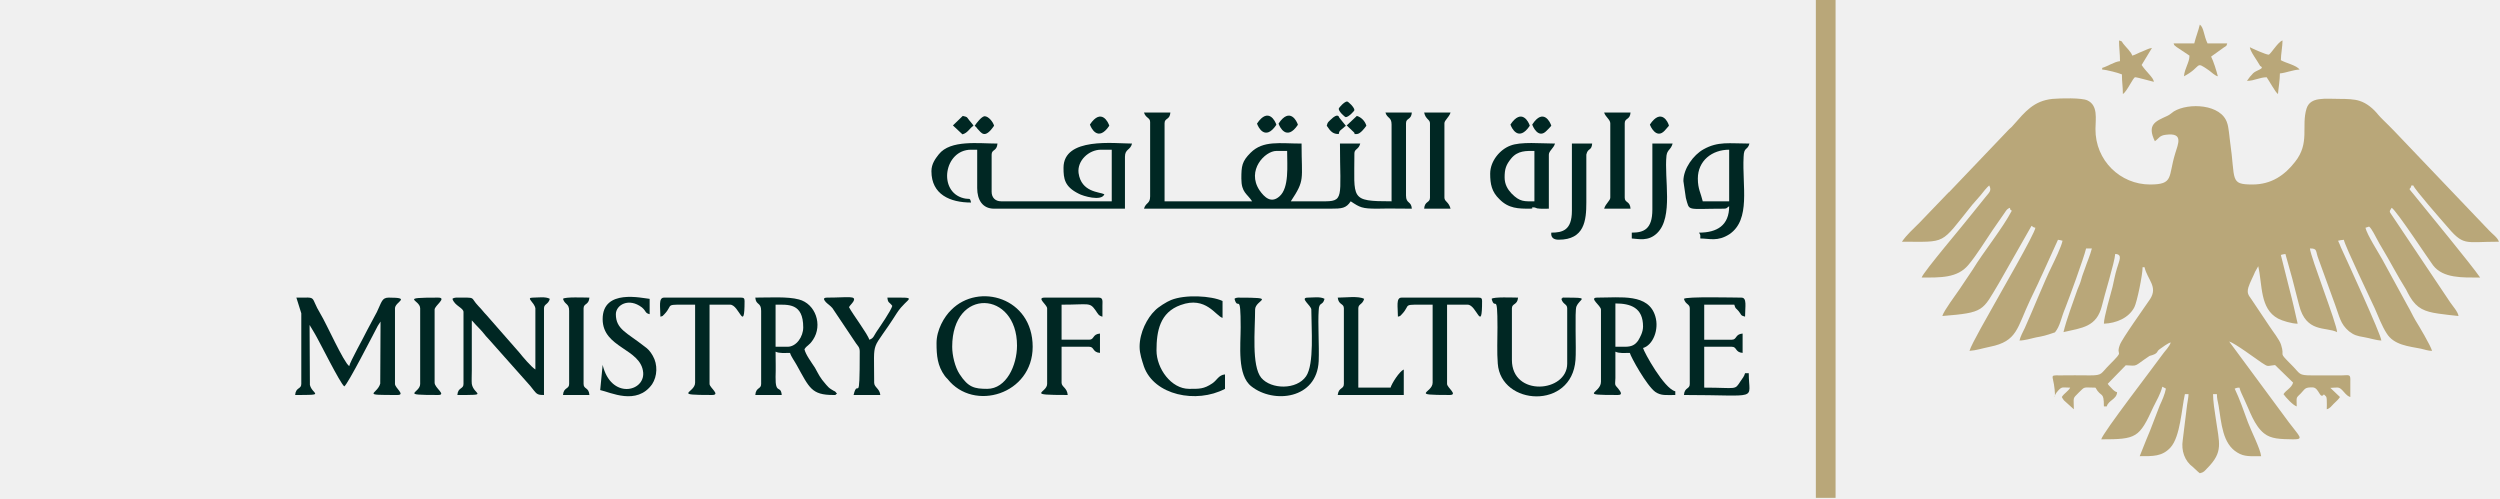
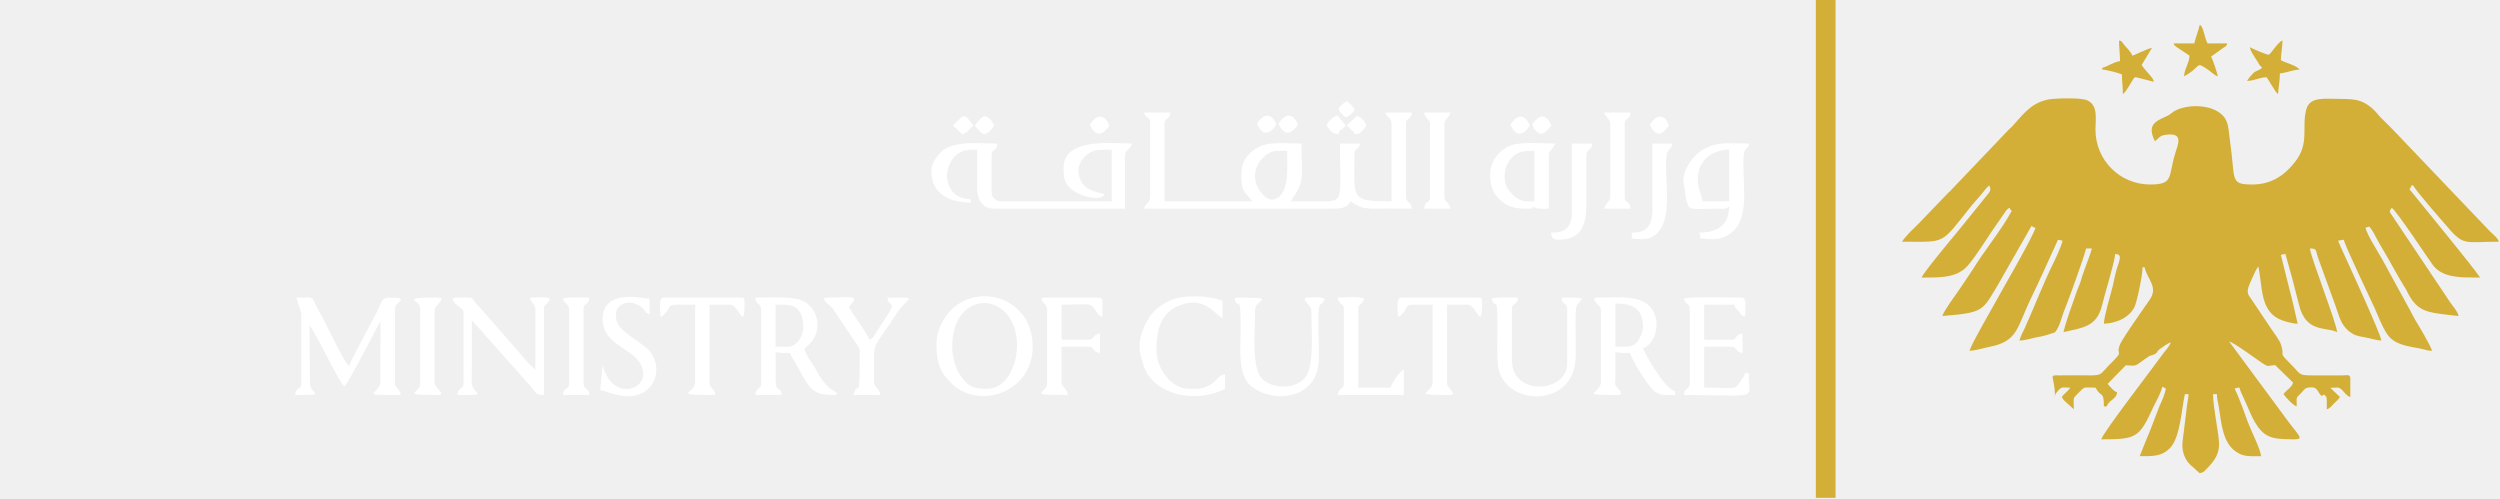
<svg xmlns="http://www.w3.org/2000/svg" width="271" height="54" viewBox="0 0 271 54" fill="none">
-   <path fill-rule="evenodd" clip-rule="evenodd" d="M136.26 13.394C136.36 13.727 137.126 15.359 138.358 13.527C138.258 13.161 137.492 11.563 136.26 13.394Z" fill="#002723" />
-   <path fill-rule="evenodd" clip-rule="evenodd" d="M138.594 13.394C138.694 13.727 139.46 15.359 140.692 13.527C140.592 13.161 139.826 11.563 138.594 13.394Z" fill="#002723" />
-   <path fill-rule="evenodd" clip-rule="evenodd" d="M138.359 16.361H139.525C139.525 17.993 139.758 20.357 138.692 21.289C137.793 22.088 137.061 21.389 136.528 20.623C135.096 18.459 137.127 16.361 138.359 16.361ZM124.674 13.231V21.289C124.674 22.122 124.208 21.922 124.008 22.621H144.22C145.452 22.621 145.918 22.588 146.418 21.822C147.417 22.488 147.65 22.621 149.281 22.621C150.547 22.588 151.812 22.621 153.044 22.621C152.978 21.755 152.411 22.122 152.411 21.189V13.364C152.411 12.765 152.978 13.031 153.044 12.199H150.18C150.38 12.865 150.846 12.665 150.846 13.497V21.822C146.285 21.822 146.817 21.589 146.817 16.627C146.817 16.128 147.283 16.228 147.45 15.562H145.252C145.252 21.556 145.785 21.855 143.288 21.822C142.156 21.822 141.023 21.822 139.925 21.822C141.49 19.458 141.09 19.558 141.09 15.562C138.726 15.562 136.928 15.196 135.562 16.561C134.63 17.493 134.563 17.993 134.563 19.358C134.563 20.89 135.196 20.989 135.729 21.822H126.239V13.364C126.239 12.765 126.805 13.031 126.871 12.199H124.008C124.208 12.831 124.674 12.732 124.674 13.231Z" fill="#002723" />
-   <path fill-rule="evenodd" clip-rule="evenodd" d="M100.967 18.559C100.967 21.089 102.998 21.955 105.262 21.955C105.129 21.356 105.129 21.655 104.463 21.489C101.633 20.79 102.332 16.228 105.262 16.228H105.928V20.39C105.928 21.655 106.494 22.621 107.76 22.621H121.945V16.994C121.945 16.128 122.544 16.294 122.711 15.562C120.813 15.562 115.285 14.829 115.285 18.192C115.285 19.358 115.385 20.224 116.917 20.989C117.383 21.256 119.414 21.855 119.714 21.056C119.181 20.79 117.216 20.856 116.917 18.759C116.75 17.427 118.016 16.228 119.348 16.228H120.513V21.822H108.526C107.893 21.822 107.493 21.422 107.493 20.79V16.761C107.493 16.161 108.059 16.428 108.126 15.562C106.095 15.562 103.031 15.129 101.766 16.727C101.4 17.194 100.967 17.759 100.967 18.559Z" fill="#002723" />
-   <path fill-rule="evenodd" clip-rule="evenodd" d="M184.046 19.358C184.046 17.427 185.577 16.228 187.442 16.228V21.822H184.578C184.378 20.956 184.046 20.49 184.046 19.358ZM182.48 19.624L182.747 21.456C183.18 22.954 182.714 22.621 186.909 22.621C187.209 22.621 187.209 22.488 187.442 22.355C187.442 24.419 186.143 25.218 184.179 25.218C184.345 25.551 184.312 25.352 184.312 25.851C185.311 25.851 186.177 26.217 187.475 25.385C189.806 23.787 188.84 20.19 189.007 16.994C189.04 15.895 189.44 16.328 189.64 15.562C187.442 15.562 186.243 15.295 184.645 16.195C183.579 16.794 182.48 18.259 182.48 19.624Z" fill="#002723" />
-   <path fill-rule="evenodd" clip-rule="evenodd" d="M163.1 19.225C163.1 18.292 163.267 17.86 163.799 17.194C164.532 16.294 165.464 16.361 166.33 16.361V21.822C165.265 21.822 164.765 21.922 163.833 20.956C163.433 20.523 163.1 19.991 163.1 19.225ZM161.535 18.825C161.535 19.957 161.702 20.79 162.534 21.589C163.533 22.621 164.632 22.621 165.831 22.621C166.463 22.621 165.764 22.421 166.297 22.488C166.297 22.488 166.33 22.488 166.363 22.488L166.63 22.588C167.029 22.654 167.496 22.621 167.895 22.621V16.761C167.895 16.361 168.428 16.061 168.561 15.562C167.096 15.562 164.832 15.329 163.7 15.795C162.634 16.195 161.535 17.427 161.535 18.825Z" fill="#002723" />
-   <path fill-rule="evenodd" clip-rule="evenodd" d="M155.01 13.364V21.422C155.01 22.022 154.444 21.755 154.377 22.621H157.241C157.041 21.855 156.575 21.855 156.575 21.422V13.364C156.575 13.031 157.074 12.732 157.241 12.199H154.377C154.543 12.965 155.01 12.931 155.01 13.364Z" fill="#002723" />
-   <path fill-rule="evenodd" clip-rule="evenodd" d="M174.555 13.364V21.422C174.555 21.755 174.055 22.055 173.889 22.621H176.752C176.686 21.755 176.12 22.022 176.12 21.422V13.364C176.12 12.765 176.686 13.031 176.752 12.199H173.889C174.022 12.665 174.555 12.965 174.555 13.364Z" fill="#002723" />
-   <path fill-rule="evenodd" clip-rule="evenodd" d="M170.394 22.854C170.394 24.952 169.395 25.218 168.163 25.218C168.163 25.252 167.997 25.984 168.962 25.984C171.76 25.984 171.959 23.886 171.959 21.955V16.761C172.126 15.995 172.525 16.394 172.592 15.562H170.394V22.854Z" fill="#002723" />
-   <path fill-rule="evenodd" clip-rule="evenodd" d="M179.116 22.721C179.116 24.852 178.183 25.218 176.885 25.218V25.851C177.584 25.884 178.683 26.217 179.649 25.252C181.413 23.52 180.381 19.358 180.648 16.86C180.747 16.194 181.114 16.261 181.313 15.562H179.116V22.721Z" fill="#002723" />
-   <path fill-rule="evenodd" clip-rule="evenodd" d="M118.148 13.497C118.248 13.83 119.014 15.462 120.246 13.631C120.146 13.264 119.38 11.666 118.148 13.497Z" fill="#002723" />
-   <path fill-rule="evenodd" clip-rule="evenodd" d="M163.732 13.497C163.832 13.83 164.598 15.462 165.83 13.631C165.73 13.264 164.964 11.666 163.732 13.497Z" fill="#002723" />
-   <path fill-rule="evenodd" clip-rule="evenodd" d="M178.85 13.497C178.883 13.664 179.549 15.129 180.448 14.163L180.681 13.897C180.781 13.764 180.781 13.797 180.914 13.631C180.848 13.264 180.082 11.666 178.85 13.497Z" fill="#002723" />
-   <path fill-rule="evenodd" clip-rule="evenodd" d="M166.096 13.497C166.129 13.664 166.762 15.129 167.661 14.163L167.927 13.897C168.027 13.764 168.027 13.797 168.16 13.631C168.06 13.264 167.294 11.666 166.096 13.497Z" fill="#002723" />
-   <path fill-rule="evenodd" clip-rule="evenodd" d="M105.66 13.631C105.827 13.83 105.66 13.597 105.86 13.83L105.96 13.964C106.393 14.396 106.726 15.129 107.758 13.631C107.658 13.231 107.159 12.598 106.726 12.598C106.393 12.632 105.86 13.331 105.66 13.631Z" fill="#002723" />
-   <path fill-rule="evenodd" clip-rule="evenodd" d="M143.82 13.63C144.253 14.296 144.52 14.53 145.119 14.53C145.219 14.13 145.152 14.263 145.618 13.864C145.652 13.83 145.685 13.83 145.685 13.797C145.718 13.797 145.752 13.764 145.752 13.73C145.785 13.73 145.885 13.664 145.885 13.63L145.186 12.765C145.152 12.731 145.086 12.132 144.22 12.998C143.954 13.264 143.92 13.231 143.82 13.63Z" fill="#002723" />
-   <path fill-rule="evenodd" clip-rule="evenodd" d="M103.297 13.597L104.329 14.563C104.929 14.396 105.095 13.897 105.528 13.63C105.395 13.397 105.261 13.297 105.062 13.031C104.762 12.665 104.929 12.698 104.362 12.565L103.297 13.597Z" fill="#002723" />
-   <path fill-rule="evenodd" clip-rule="evenodd" d="M145.984 13.597L146.75 14.33C147.017 14.563 146.55 14.53 147.083 14.53C147.45 14.53 147.949 13.864 148.115 13.63C147.982 13.131 147.549 12.698 147.083 12.565L145.984 13.597Z" fill="#002723" />
-   <path fill-rule="evenodd" clip-rule="evenodd" d="M145.119 11.799C145.119 12.099 145.785 12.698 145.885 12.698C146.185 12.698 146.817 12.032 146.817 11.932C146.817 11.633 146.151 11 146.018 11C145.752 11 145.119 11.666 145.119 11.799Z" fill="#002723" />
-   <path fill-rule="evenodd" clip-rule="evenodd" d="M32.66 33.96V41.618C32.66 42.218 32.061 41.951 31.994 42.817C35.424 42.817 33.826 42.784 33.593 41.718L33.559 35.258C33.593 35.258 33.626 35.292 33.626 35.325C33.626 35.358 33.659 35.392 33.659 35.392L34.059 36.058C34.591 36.923 36.856 41.552 37.322 41.885C37.721 41.618 40.352 36.457 40.951 35.325L41.251 34.859L41.218 41.585C40.885 42.784 38.987 42.817 43.083 42.817C43.982 42.817 42.816 42.051 42.816 41.618V33.427C42.816 32.694 44.648 32.261 42.15 32.261C41.384 32.261 41.384 32.728 40.852 33.827C40.519 34.492 40.152 35.092 39.819 35.758C39.42 36.59 37.955 39.188 37.855 39.687C37.255 39.288 35.357 35.025 34.758 34.06C33.526 32.029 34.525 32.261 32.127 32.261C32.161 33.194 32.66 33.96Z" fill="#002723" />
-   <path fill-rule="evenodd" clip-rule="evenodd" d="M49.045 32.395C49.278 33.161 50.244 33.36 50.244 33.827V41.618C50.244 42.218 49.644 41.951 49.578 42.817C53.107 42.817 51.343 42.817 51.143 41.618C51.109 41.319 51.143 40.553 51.143 40.187C51.143 38.389 51.143 36.557 51.143 34.726C51.442 35.059 51.675 35.325 52.008 35.658C52.408 36.058 52.541 36.324 52.941 36.724L57.469 41.818C58.202 42.717 58.135 42.817 58.968 42.817V33.427C58.968 32.928 59.434 33.027 59.601 32.395C59.168 32.128 58.302 32.262 57.769 32.262C56.937 32.262 57.936 32.761 58.035 33.427V40.053C57.569 39.754 56.67 38.688 56.271 38.189L52.741 34.16C52.408 33.827 52.275 33.593 51.875 33.194C50.876 32.162 51.775 32.262 49.444 32.262C49.311 32.262 49.078 32.328 49.045 32.395Z" fill="#002723" />
-   <path fill-rule="evenodd" clip-rule="evenodd" d="M85.371 37.589H84.073V33.027C85.438 33.027 87.07 32.828 87.07 35.491C87.07 36.49 86.337 37.589 85.371 37.589ZM82.508 33.693V41.618C82.508 42.218 81.942 41.951 81.875 42.817H84.739C84.639 41.685 84.039 42.817 84.073 40.852C84.106 39.953 84.073 39.021 84.073 38.122C84.506 38.322 85.038 38.255 85.638 38.255C85.771 38.688 86.137 39.154 86.37 39.587C87.736 42.051 87.969 42.817 90.333 42.817C90.832 42.817 90.366 42.85 90.732 42.684C90.433 42.284 90.566 42.517 90.133 42.218C89.9 42.084 89.734 41.918 89.567 41.718C88.834 40.886 88.768 40.619 88.335 39.853C87.969 39.287 87.336 38.455 87.203 37.856C87.502 37.389 87.669 37.523 88.135 36.823C89.201 35.225 88.401 32.927 86.603 32.461C85.405 32.128 83.373 32.261 81.875 32.261C81.942 33.127 82.508 32.728 82.508 33.693Z" fill="#002723" />
-   <path fill-rule="evenodd" clip-rule="evenodd" d="M176.141 37.589H175.109V32.894C176.774 32.894 178.106 33.36 178.106 35.392C178.106 35.991 177.806 36.524 177.573 36.923C177.24 37.389 176.873 37.589 176.141 37.589ZM173.544 33.56V41.385C173.544 42.684 170.913 42.817 175.375 42.817C176.008 42.817 175.575 42.351 175.408 42.118C175.009 41.652 175.075 41.818 175.109 40.986C175.109 40.02 175.109 39.054 175.109 38.122C175.542 38.322 176.041 38.255 176.674 38.255C176.774 38.688 178.505 41.818 179.437 42.484C180.07 42.917 180.636 42.817 181.602 42.817V42.418C180.37 42.118 178.205 38.155 178.106 37.722C179.171 37.423 179.87 35.724 179.437 34.293C178.705 31.795 175.708 32.261 173.144 32.261C172.178 32.261 173.544 33.127 173.544 33.56Z" fill="#002723" />
-   <path fill-rule="evenodd" clip-rule="evenodd" d="M103.218 37.589C103.218 31.096 110.244 31.496 110.244 37.456C110.244 39.62 109.078 42.151 107.014 42.151C105.615 42.151 104.949 41.985 104.017 40.553C103.517 39.787 103.218 38.522 103.218 37.589ZM101.52 37.19C101.52 38.555 101.619 39.654 102.419 40.753C102.518 40.886 102.585 40.952 102.718 41.086C105.549 44.682 111.942 42.751 111.942 37.589C111.942 32.261 106.081 30.597 103.118 33.593C102.352 34.326 101.52 35.758 101.52 37.19Z" fill="#002723" />
-   <path fill-rule="evenodd" clip-rule="evenodd" d="M182.539 32.395C182.706 33.027 183.172 32.928 183.172 33.427V41.618C183.172 42.218 182.606 41.951 182.539 42.817C190.897 42.817 189.565 43.483 189.565 40.453H189.165C189.066 40.819 188.899 40.986 188.699 41.285C188 42.351 188.366 42.018 184.737 42.018V37.589H187.734C188.3 37.589 188.067 38.189 188.899 38.255V36.157C188.067 36.224 188.3 36.824 187.734 36.824H184.737V33.027H188C188.133 33.527 188.167 33.36 188.466 33.727C188.799 34.126 188.633 34.193 189.165 34.326C189.165 33.227 189.399 32.262 188.766 32.262C188.067 32.262 182.739 32.128 182.539 32.395Z" fill="#002723" />
-   <path fill-rule="evenodd" clip-rule="evenodd" d="M161.693 32.395C162.06 33.793 162.326 31.462 162.326 35.492C162.326 36.724 162.259 38.222 162.359 39.421C162.692 43.983 170.384 44.449 170.784 39.021C170.884 37.856 170.684 33.693 170.884 33.227C171.25 32.328 172.482 32.261 169.618 32.261C169.152 32.261 169.585 32.195 169.252 32.395C169.419 33.027 169.885 32.928 169.885 33.427V39.421C169.885 42.551 163.891 43.05 163.891 39.021V33.427C163.891 32.861 164.49 33.094 164.557 32.261C164.024 32.261 161.893 32.162 161.693 32.395Z" fill="#002723" />
-   <path fill-rule="evenodd" clip-rule="evenodd" d="M133.822 32.395C134.189 33.793 134.488 31.462 134.488 35.492C134.488 37.423 134.089 40.686 135.654 41.885C138.051 43.783 142.746 43.283 142.946 39.154C143.013 37.456 142.846 35.092 142.946 33.66C142.979 32.661 143.379 33.194 143.579 32.395C143.146 32.128 142.28 32.262 141.781 32.262C140.815 32.262 142.147 33.127 142.147 33.56C142.147 35.625 142.48 39.454 141.581 40.786C140.549 42.284 137.785 42.218 136.719 40.953C135.654 39.654 136.053 35.758 136.053 33.56C136.053 32.461 138.617 32.262 134.222 32.262C134.055 32.262 133.856 32.328 133.822 32.395Z" fill="#002723" />
-   <path fill-rule="evenodd" clip-rule="evenodd" d="M123.533 37.589C123.533 38.355 123.8 39.088 123.999 39.72C125.098 42.85 129.693 43.783 132.79 42.151V40.586C132.091 40.653 131.924 41.219 131.425 41.552C130.493 42.184 129.993 42.151 128.894 42.151C126.963 42.151 125.365 39.953 125.365 37.989C125.365 35.891 125.731 33.86 127.995 33.061C130.726 32.062 131.791 34.259 132.524 34.459V32.628C131.325 32.062 128.461 31.895 126.93 32.528C126.497 32.694 125.531 33.294 125.198 33.66C124.366 34.459 123.533 36.024 123.533 37.589Z" fill="#002723" />
-   <path fill-rule="evenodd" clip-rule="evenodd" d="M71.587 34.326C71.953 34.226 71.754 34.293 71.987 34.093C73.152 32.894 71.687 33.027 75.35 33.027V41.485C75.35 42.617 72.786 42.817 77.181 42.817C78.147 42.817 76.915 42.018 76.915 41.618V33.027H79.146C80.145 33.027 80.711 36.191 80.711 32.628C80.711 32.328 80.611 32.261 80.311 32.261H71.987C71.354 32.261 71.587 33.26 71.587 34.326Z" fill="#002723" />
-   <path fill-rule="evenodd" clip-rule="evenodd" d="M113.51 33.427V41.618C113.51 42.617 111.045 42.817 115.741 42.817C115.674 42.018 115.075 41.951 115.075 41.485V37.589H118.071C118.637 37.589 118.404 38.189 119.237 38.255V36.157C118.404 36.224 118.637 36.823 118.071 36.823H115.075V33.027C118.105 33.027 118.105 32.728 118.771 33.66C119.004 33.993 119.07 34.226 119.503 34.326C119.503 33.926 119.503 33.56 119.503 33.16C119.503 32.661 119.603 32.261 119.104 32.261H113.243C112.311 32.261 113.51 33.027 113.51 33.427Z" fill="#002723" />
-   <path fill-rule="evenodd" clip-rule="evenodd" d="M93.195 38.122C93.195 44.349 92.996 40.819 92.529 42.817H95.426C95.36 42.118 94.76 41.985 94.76 41.485C94.76 36.357 94.361 38.455 97.225 33.926C98.39 32.128 99.855 32.261 96.192 32.261C96.259 32.894 96.392 32.694 96.725 33.16C96.592 33.66 95.426 35.358 94.993 35.991C94.727 36.391 94.694 36.69 94.228 36.823C94.094 36.257 92.43 34.06 92.03 33.294C92.197 33.027 92.296 32.994 92.496 32.694C92.896 31.995 91.93 32.261 89.666 32.261C89.1 32.261 89.366 32.561 89.533 32.761C89.766 32.994 89.966 33.094 90.232 33.394L92.796 37.223C92.996 37.523 93.195 37.623 93.195 38.122Z" fill="#002723" />
-   <path fill-rule="evenodd" clip-rule="evenodd" d="M65.327 34.592C65.327 37.756 69.489 37.756 69.722 40.386C69.889 42.484 66.226 43.316 65.327 39.554L65.061 42.284C66.159 42.517 69.023 43.983 70.688 41.652C71.254 40.786 71.321 39.52 70.755 38.555C70.488 38.089 70.255 37.822 69.822 37.523C67.957 36.057 66.759 35.691 66.759 34.059C66.759 33.061 68.157 32.228 69.589 33.327C70.089 33.76 69.889 33.926 70.422 34.059V32.395C69.622 32.328 65.327 31.262 65.327 34.592Z" fill="#002723" />
-   <path fill-rule="evenodd" clip-rule="evenodd" d="M151.534 34.326C151.9 34.226 151.701 34.293 151.934 34.093C153.099 32.894 151.634 33.027 155.297 33.027V41.485C155.297 42.617 152.733 42.817 157.128 42.817C158.094 42.817 156.862 42.018 156.862 41.618V33.027H159.093C160.092 33.027 160.658 36.191 160.658 32.628C160.658 32.328 160.558 32.261 160.258 32.261H151.934C151.301 32.261 151.534 33.26 151.534 34.326Z" fill="#002723" />
-   <path fill-rule="evenodd" clip-rule="evenodd" d="M145.676 33.427V41.618C145.676 42.218 145.11 41.952 145.01 42.817H152.169V40.053C151.703 40.253 150.87 41.552 150.737 42.018H147.241V33.427C147.241 32.928 147.707 33.028 147.873 32.395C147.241 32.062 145.876 32.262 145.01 32.262C145.11 33.094 145.676 32.861 145.676 33.427Z" fill="#002723" />
-   <path fill-rule="evenodd" clip-rule="evenodd" d="M61.029 32.395C61.229 33.061 61.695 32.861 61.695 33.693V41.618C61.695 42.218 61.096 41.951 61.029 42.817H63.893C63.826 41.951 63.26 42.218 63.26 41.618V33.427C63.26 32.861 63.826 33.094 63.893 32.261C63.36 32.261 61.229 32.162 61.029 32.395Z" fill="#002723" />
-   <path fill-rule="evenodd" clip-rule="evenodd" d="M45.547 33.427V41.618C45.547 42.651 43.216 42.817 47.478 42.817C48.444 42.817 47.112 42.051 47.112 41.485V33.56C47.112 33.127 48.511 32.261 47.478 32.261C43.15 32.261 45.547 32.461 45.547 33.427Z" fill="#002723" />
-   <path fill-rule="evenodd" clip-rule="evenodd" d="M196.838 53.967H198.975V0H196.838V53.967Z" fill="#B9A779" />
-   <path fill-rule="evenodd" clip-rule="evenodd" d="M235.307 37.121C235.176 37.59 234.655 38.06 234.395 38.45C233.509 39.701 227.931 46.92 227.775 47.624C231.606 47.624 231.893 47.468 233.43 44.106C233.769 43.428 234.212 42.672 234.395 41.917L234.786 42.125C234.655 42.777 234.395 43.35 234.108 43.975L233.065 46.686C232.935 46.999 232.805 47.285 232.675 47.624L231.945 49.449C233.378 49.449 234.369 49.501 235.281 48.51C236.349 47.337 236.48 44.314 236.844 42.725H237.235C237.235 43.037 237.131 43.532 237.079 43.897L236.61 47.702C236.427 48.849 236.818 49.97 237.704 50.621C238.017 50.882 238.174 51.09 238.46 51.299C238.929 51.195 238.955 51.064 239.268 50.752C241.04 48.953 240.571 48.093 240.18 45.305C240.076 44.653 239.894 43.454 239.894 42.725H240.311C240.311 43.194 240.415 43.559 240.493 43.95C240.806 45.878 240.91 48.093 242.526 49.057C243.282 49.527 243.933 49.449 245.106 49.449C245.028 48.667 244.011 46.686 243.673 45.774C243.229 44.549 242.786 43.272 242.239 42.125C242.474 42.047 242.474 42.021 242.76 42.021C242.865 42.49 243.099 42.855 243.282 43.298C243.881 44.549 244.35 46.113 245.419 46.973C246.2 47.598 247.191 47.598 248.572 47.624C249.771 47.624 249.328 47.39 248.129 45.8L241.64 37.017C242.213 37.173 244.48 38.841 245.158 39.31C245.94 39.832 245.731 39.649 246.617 39.571L248.572 41.474C248.416 42.047 247.816 42.282 247.53 42.725C247.79 43.09 248.546 43.923 248.963 44.054C248.963 43.037 248.833 43.194 249.406 42.646C249.875 42.177 249.797 41.969 250.709 41.995C251.387 42.021 251.465 43.334 251.908 42.751C252.143 42.985 252.195 42.933 252.221 43.324C252.247 43.585 252.221 44.08 252.221 44.367C252.586 44.262 252.716 44.028 252.976 43.767C253.237 43.506 253.472 43.324 253.654 43.037L252.612 42.047C253.367 42.021 253.498 41.891 253.889 42.282C254.175 42.568 254.358 42.907 254.775 43.037V41.395C254.801 40.535 254.723 40.666 253.863 40.692H250.605C249.119 40.692 249.38 40.535 248.442 39.597C246.826 37.981 247.738 38.815 247.269 37.382C247.113 36.835 246.331 35.87 246.018 35.375L244.011 32.378C243.751 32.013 243.542 31.779 243.725 31.153C243.881 30.632 244.246 29.98 244.454 29.459L244.793 28.86C245.262 30.893 244.95 33.473 246.956 34.541C247.399 34.776 248.442 35.089 249.067 35.089C248.781 33.838 248.52 32.639 248.181 31.362L247.243 27.635C247.478 27.583 247.478 27.557 247.738 27.531L248.494 30.241C248.755 31.31 248.963 32.039 249.224 33.082C249.979 36.105 252.116 35.401 253.341 36.001C253.315 35.089 250.475 27.896 250.396 26.931C251.256 26.931 250.97 27.192 251.335 28.104L253.133 33.056C253.602 34.307 253.68 35.115 254.644 35.922C255.166 36.313 255.452 36.418 256.26 36.548C256.886 36.652 257.537 36.887 258.137 36.913C258.085 36.209 254.462 28.365 253.758 26.827C253.654 26.566 253.576 26.358 253.446 26.097C253.68 26.045 253.758 26.019 254.071 25.993C254.254 26.801 256.964 32.404 257.433 33.447C257.798 34.281 258.215 35.375 258.71 36.131C259.492 37.408 261.108 37.538 262.437 37.799C262.88 37.903 263.219 38.033 263.636 38.033C263.479 37.46 262.228 35.349 261.837 34.724C261.499 34.15 261.29 33.655 260.951 33.082L258.215 28.078C257.824 27.374 256.573 25.42 256.417 24.69L256.808 24.56C257.12 24.794 257.485 25.628 257.72 26.019C257.876 26.306 257.98 26.514 258.163 26.801C259.075 28.312 259.883 29.902 260.821 31.388C260.977 31.674 261.056 31.883 261.238 32.17C261.994 33.447 262.854 33.785 264.313 33.994C264.913 34.072 265.851 34.203 266.502 34.255C266.45 33.812 265.903 33.212 265.616 32.795L259.283 23.335C258.971 22.892 258.997 22.944 259.257 22.527C259.7 22.709 263.427 28.365 263.74 28.756C264.835 30.189 266.945 30.085 268.848 30.085C267.884 28.677 263.193 22.996 261.681 21.119C261.525 20.911 261.316 20.703 261.186 20.494C261.368 20.259 261.316 20.39 261.394 20.103H261.603C261.707 20.494 264.704 23.908 265.043 24.299C267.102 26.749 267.024 26.202 270.881 26.202C270.75 25.759 270.151 25.341 269.838 25.003L259.544 14.213C259.153 13.796 258.762 13.431 258.371 13.04C258.163 12.832 258.006 12.676 257.824 12.467C257.303 11.816 256.599 11.19 255.765 10.93C255.218 10.747 254.384 10.721 253.654 10.721C252.012 10.721 250.449 10.46 250.032 11.763C249.432 13.692 250.422 15.49 248.781 17.549C247.686 18.956 246.253 19.999 244.168 19.999C241.666 19.999 242.343 19.504 241.744 15.386C241.666 14.813 241.588 13.77 241.431 13.353C240.806 11.268 237.235 11.112 235.646 12.076C235.333 12.285 235.255 12.415 234.916 12.571C233.665 13.145 232.701 13.483 233.587 15.308C234.056 14.995 234.056 14.682 234.812 14.604C236.714 14.37 236.115 15.568 235.776 16.689C235.02 19.191 235.646 19.999 233.065 19.999C229.86 19.999 227.123 17.419 227.149 13.979C227.149 12.91 227.462 11.425 226.263 10.877C225.638 10.591 223.397 10.643 222.484 10.721C220.452 10.93 219.513 12.128 218.315 13.483C218.158 13.692 218.002 13.822 217.793 14.005L211.278 20.833C211.252 20.833 211.226 20.859 211.226 20.859L208.072 24.143C207.421 24.794 206.665 25.472 206.17 26.202C211.096 26.202 210.262 26.593 213.78 22.214C214.093 21.849 214.379 21.537 214.692 21.172C214.874 20.911 215.448 20.233 215.63 20.103C215.943 20.677 215.604 20.885 215.213 21.38L213.702 23.257C212.946 24.247 208.463 29.511 208.307 30.085C210.288 30.085 212.164 30.163 213.363 28.73C214.249 27.687 215.213 26.097 215.995 24.951L217.298 23.074C217.481 22.814 217.559 22.631 217.872 22.527C217.95 22.84 217.872 22.683 218.08 22.84C217.09 24.742 215.031 27.27 213.858 29.199L212.425 31.336C212.008 31.961 210.705 33.681 210.548 34.255C215.135 33.89 214.874 33.707 216.673 30.71L220.217 24.482C220.478 24.638 220.321 24.612 220.634 24.69C220.582 25.341 216.621 32.144 216.178 32.978C215.708 33.838 213.676 37.33 213.493 38.033C214.249 37.981 214.927 37.747 215.708 37.59C218.706 36.991 218.627 35.558 220.087 32.482L220.947 30.684C221.103 30.345 221.207 30.085 221.39 29.72L223.084 25.993C223.344 26.019 223.344 26.045 223.579 26.097C223.449 26.749 222.745 28.182 222.432 28.834C221.598 30.502 220.321 33.733 219.487 35.558C219.279 36.001 219.018 36.444 218.914 36.913C219.435 36.913 220.139 36.704 220.712 36.574C221.442 36.444 221.703 36.392 222.76 36.027C223.344 35.297 223.397 34.515 223.892 33.342C224.283 32.352 225.872 28.026 226.133 26.931H226.759C226.576 27.661 226.237 28.417 226.003 29.12C225.846 29.59 225.742 29.772 225.612 30.267C225.508 30.684 225.351 30.997 225.195 31.388C224.752 32.665 223.97 34.75 223.683 36.001C225.716 35.532 227.28 35.453 227.853 33.134C228.088 32.092 229.234 28.417 229.287 27.531C230.147 27.557 229.704 28.287 229.469 29.12C229.26 29.798 229.156 30.45 229 31.101C228.765 31.987 228.062 34.385 228.062 35.089C229.417 35.036 230.772 34.463 231.371 33.29C231.658 32.717 232.258 29.798 232.258 28.964H232.466C232.779 30.319 233.952 31.075 233.065 32.43C232.44 33.368 230.016 36.73 229.782 37.408C229.313 38.711 230.407 37.799 228.661 39.545C227.697 40.509 227.931 40.692 226.55 40.692C225.455 40.666 224.361 40.692 223.292 40.692C221.911 40.666 222.76 40.666 222.76 43.037C222.667 42.933 222.849 42.62 223.11 42.334C223.553 41.865 223.579 42.021 224.413 42.021C224.178 42.438 223.761 42.62 223.501 43.037C223.527 43.09 223.657 43.324 223.735 43.402L224.804 44.367C224.804 43.011 224.622 43.272 225.351 42.542C226.055 41.839 225.82 42.021 227.149 42.021C227.775 43.168 228.062 42.334 228.062 44.054H228.374C228.557 43.376 229.443 43.298 229.495 42.516C229.13 42.412 228.974 42.151 228.713 41.891C228.557 41.734 228.609 41.786 228.479 41.604L230.433 39.597C231.841 39.675 231.241 39.754 233.013 38.581C234.04 38.32 233.717 38.112 234.108 37.851C234.421 37.643 234.968 37.2 235.307 37.121Z" fill="#B9A779" />
-   <path clip-rule="evenodd" d="M237.86 4.701H235.619C235.723 4.987 235.645 4.831 235.932 5.092L237.339 6.03C237.339 6.786 236.818 7.385 236.74 8.271C238.773 7.203 237.86 6.525 239.476 7.646C239.737 7.828 240.076 8.193 240.414 8.271C240.284 7.724 239.919 6.577 239.685 6.134L241.066 5.144C241.353 4.935 241.327 5.066 241.431 4.701H239.294C238.877 3.841 238.903 2.981 238.46 2.668C238.303 3.346 238.043 3.945 237.86 4.701Z" fill="#B9A779" fill-rule="evenodd" />
-   <path clip-rule="evenodd" d="M229.807 6.629C229.208 6.681 228.452 7.203 227.879 7.359V7.541C228.374 7.567 229.651 7.906 230.016 8.063C230.016 8.923 230.12 9.366 230.12 10.2C230.589 9.887 231.241 8.375 231.449 8.375C231.71 8.375 233.091 8.792 233.482 8.871C233.43 8.401 232.674 7.828 232.153 7.046L233.274 5.196C232.883 5.248 232.622 5.43 232.205 5.587C231.762 5.743 231.528 5.926 231.137 6.03C231.032 5.639 230.433 5.092 230.172 4.753C229.938 4.44 230.094 4.492 229.703 4.388C229.703 5.222 229.807 5.743 229.807 6.629Z" fill="#B9A779" fill-rule="evenodd" />
-   <path clip-rule="evenodd" d="M245.916 5.926C245.629 5.926 244.118 5.248 243.883 5.118C243.909 5.561 244.691 6.577 245.004 7.15C245.587 7.437 244.587 7.594 244.248 7.932C243.909 8.297 243.857 8.349 243.57 8.766C244.378 8.766 244.952 8.375 245.707 8.375C245.968 8.74 246.646 9.991 246.932 10.2C246.984 9.548 247.141 8.688 247.141 7.958C247.792 7.906 248.548 7.567 249.278 7.541C248.939 7.072 247.792 6.838 247.245 6.525C247.245 5.926 247.427 4.987 247.427 4.388C246.932 4.518 246.124 5.926 245.916 5.926Z" fill="#B9A779" fill-rule="evenodd" />
+   <path fill-rule="evenodd" clip-rule="evenodd" d="M136.26 13.394C136.36 13.727 137.126 15.359 138.358 13.527C138.258 13.161 137.492 11.563 136.26 13.394Z" fill="#ffffff" />
+   <path fill-rule="evenodd" clip-rule="evenodd" d="M138.594 13.394C138.694 13.727 139.46 15.359 140.692 13.527C140.592 13.161 139.826 11.563 138.594 13.394Z" fill="#ffffff" />
+   <path fill-rule="evenodd" clip-rule="evenodd" d="M138.359 16.361H139.525C139.525 17.993 139.758 20.357 138.692 21.289C137.793 22.088 137.061 21.389 136.528 20.623C135.096 18.459 137.127 16.361 138.359 16.361ZM124.674 13.231V21.289C124.674 22.122 124.208 21.922 124.008 22.621H144.22C145.452 22.621 145.918 22.588 146.418 21.822C147.417 22.488 147.65 22.621 149.281 22.621C150.547 22.588 151.812 22.621 153.044 22.621C152.978 21.755 152.411 22.122 152.411 21.189V13.364C152.411 12.765 152.978 13.031 153.044 12.199H150.18C150.38 12.865 150.846 12.665 150.846 13.497V21.822C146.285 21.822 146.817 21.589 146.817 16.627C146.817 16.128 147.283 16.228 147.45 15.562H145.252C145.252 21.556 145.785 21.855 143.288 21.822C142.156 21.822 141.023 21.822 139.925 21.822C141.49 19.458 141.09 19.558 141.09 15.562C138.726 15.562 136.928 15.196 135.562 16.561C134.63 17.493 134.563 17.993 134.563 19.358C134.563 20.89 135.196 20.989 135.729 21.822H126.239V13.364C126.239 12.765 126.805 13.031 126.871 12.199H124.008C124.208 12.831 124.674 12.732 124.674 13.231Z" fill="#ffffff" />
+   <path fill-rule="evenodd" clip-rule="evenodd" d="M100.967 18.559C100.967 21.089 102.998 21.955 105.262 21.955C105.129 21.356 105.129 21.655 104.463 21.489C101.633 20.79 102.332 16.228 105.262 16.228H105.928V20.39C105.928 21.655 106.494 22.621 107.76 22.621H121.945V16.994C121.945 16.128 122.544 16.294 122.711 15.562C120.813 15.562 115.285 14.829 115.285 18.192C115.285 19.358 115.385 20.224 116.917 20.989C117.383 21.256 119.414 21.855 119.714 21.056C119.181 20.79 117.216 20.856 116.917 18.759C116.75 17.427 118.016 16.228 119.348 16.228H120.513V21.822H108.526C107.893 21.822 107.493 21.422 107.493 20.79V16.761C107.493 16.161 108.059 16.428 108.126 15.562C106.095 15.562 103.031 15.129 101.766 16.727C101.4 17.194 100.967 17.759 100.967 18.559Z" fill="#ffffff" />
+   <path fill-rule="evenodd" clip-rule="evenodd" d="M184.046 19.358C184.046 17.427 185.577 16.228 187.442 16.228V21.822H184.578C184.378 20.956 184.046 20.49 184.046 19.358ZM182.48 19.624L182.747 21.456C183.18 22.954 182.714 22.621 186.909 22.621C187.209 22.621 187.209 22.488 187.442 22.355C187.442 24.419 186.143 25.218 184.179 25.218C184.345 25.551 184.312 25.352 184.312 25.851C185.311 25.851 186.177 26.217 187.475 25.385C189.806 23.787 188.84 20.19 189.007 16.994C189.04 15.895 189.44 16.328 189.64 15.562C187.442 15.562 186.243 15.295 184.645 16.195C183.579 16.794 182.48 18.259 182.48 19.624Z" fill="#ffffff" />
+   <path fill-rule="evenodd" clip-rule="evenodd" d="M163.1 19.225C163.1 18.292 163.267 17.86 163.799 17.194C164.532 16.294 165.464 16.361 166.33 16.361V21.822C165.265 21.822 164.765 21.922 163.833 20.956C163.433 20.523 163.1 19.991 163.1 19.225ZM161.535 18.825C161.535 19.957 161.702 20.79 162.534 21.589C163.533 22.621 164.632 22.621 165.831 22.621C166.463 22.621 165.764 22.421 166.297 22.488C166.297 22.488 166.33 22.488 166.363 22.488L166.63 22.588C167.029 22.654 167.496 22.621 167.895 22.621V16.761C167.895 16.361 168.428 16.061 168.561 15.562C167.096 15.562 164.832 15.329 163.7 15.795C162.634 16.195 161.535 17.427 161.535 18.825Z" fill="#ffffff" />
+   <path fill-rule="evenodd" clip-rule="evenodd" d="M155.01 13.364V21.422C155.01 22.022 154.444 21.755 154.377 22.621H157.241C157.041 21.855 156.575 21.855 156.575 21.422V13.364C156.575 13.031 157.074 12.732 157.241 12.199H154.377C154.543 12.965 155.01 12.931 155.01 13.364Z" fill="#ffffff" />
+   <path fill-rule="evenodd" clip-rule="evenodd" d="M174.555 13.364V21.422C174.555 21.755 174.055 22.055 173.889 22.621H176.752C176.686 21.755 176.12 22.022 176.12 21.422V13.364C176.12 12.765 176.686 13.031 176.752 12.199H173.889C174.022 12.665 174.555 12.965 174.555 13.364Z" fill="#ffffff" />
+   <path fill-rule="evenodd" clip-rule="evenodd" d="M170.394 22.854C170.394 24.952 169.395 25.218 168.163 25.218C168.163 25.252 167.997 25.984 168.962 25.984C171.76 25.984 171.959 23.886 171.959 21.955V16.761C172.126 15.995 172.525 16.394 172.592 15.562H170.394V22.854Z" fill="#ffffff" />
+   <path fill-rule="evenodd" clip-rule="evenodd" d="M179.116 22.721C179.116 24.852 178.183 25.218 176.885 25.218V25.851C177.584 25.884 178.683 26.217 179.649 25.252C181.413 23.52 180.381 19.358 180.648 16.86C180.747 16.194 181.114 16.261 181.313 15.562H179.116V22.721Z" fill="#ffffff" />
+   <path fill-rule="evenodd" clip-rule="evenodd" d="M118.148 13.497C118.248 13.83 119.014 15.462 120.246 13.631C120.146 13.264 119.38 11.666 118.148 13.497Z" fill="#ffffff" />
+   <path fill-rule="evenodd" clip-rule="evenodd" d="M163.732 13.497C163.832 13.83 164.598 15.462 165.83 13.631C165.73 13.264 164.964 11.666 163.732 13.497Z" fill="#ffffff" />
+   <path fill-rule="evenodd" clip-rule="evenodd" d="M178.85 13.497C178.883 13.664 179.549 15.129 180.448 14.163L180.681 13.897C180.781 13.764 180.781 13.797 180.914 13.631C180.848 13.264 180.082 11.666 178.85 13.497Z" fill="#ffffff" />
+   <path fill-rule="evenodd" clip-rule="evenodd" d="M166.096 13.497C166.129 13.664 166.762 15.129 167.661 14.163L167.927 13.897C168.027 13.764 168.027 13.797 168.16 13.631C168.06 13.264 167.294 11.666 166.096 13.497Z" fill="#ffffff" />
+   <path fill-rule="evenodd" clip-rule="evenodd" d="M105.66 13.631C105.827 13.83 105.66 13.597 105.86 13.83L105.96 13.964C106.393 14.396 106.726 15.129 107.758 13.631C107.658 13.231 107.159 12.598 106.726 12.598C106.393 12.632 105.86 13.331 105.66 13.631Z" fill="#ffffff" />
+   <path fill-rule="evenodd" clip-rule="evenodd" d="M143.82 13.63C144.253 14.296 144.52 14.53 145.119 14.53C145.219 14.13 145.152 14.263 145.618 13.864C145.652 13.83 145.685 13.83 145.685 13.797C145.718 13.797 145.752 13.764 145.752 13.73C145.785 13.73 145.885 13.664 145.885 13.63L145.186 12.765C145.152 12.731 145.086 12.132 144.22 12.998C143.954 13.264 143.92 13.231 143.82 13.63Z" fill="#ffffff" />
+   <path fill-rule="evenodd" clip-rule="evenodd" d="M103.297 13.597L104.329 14.563C104.929 14.396 105.095 13.897 105.528 13.63C105.395 13.397 105.261 13.297 105.062 13.031C104.762 12.665 104.929 12.698 104.362 12.565L103.297 13.597Z" fill="#ffffff" />
+   <path fill-rule="evenodd" clip-rule="evenodd" d="M145.984 13.597L146.75 14.33C147.017 14.563 146.55 14.53 147.083 14.53C147.45 14.53 147.949 13.864 148.115 13.63C147.982 13.131 147.549 12.698 147.083 12.565L145.984 13.597Z" fill="#ffffff" />
+   <path fill-rule="evenodd" clip-rule="evenodd" d="M145.119 11.799C145.119 12.099 145.785 12.698 145.885 12.698C146.185 12.698 146.817 12.032 146.817 11.932C146.817 11.633 146.151 11 146.018 11C145.752 11 145.119 11.666 145.119 11.799Z" fill="#ffffff" />
+   <path fill-rule="evenodd" clip-rule="evenodd" d="M32.66 33.96V41.618C32.66 42.218 32.061 41.951 31.994 42.817C35.424 42.817 33.826 42.784 33.593 41.718L33.559 35.258C33.593 35.258 33.626 35.292 33.626 35.325C33.626 35.358 33.659 35.392 33.659 35.392L34.059 36.058C34.591 36.923 36.856 41.552 37.322 41.885C37.721 41.618 40.352 36.457 40.951 35.325L41.251 34.859L41.218 41.585C40.885 42.784 38.987 42.817 43.083 42.817C43.982 42.817 42.816 42.051 42.816 41.618V33.427C42.816 32.694 44.648 32.261 42.15 32.261C41.384 32.261 41.384 32.728 40.852 33.827C40.519 34.492 40.152 35.092 39.819 35.758C39.42 36.59 37.955 39.188 37.855 39.687C37.255 39.288 35.357 35.025 34.758 34.06C33.526 32.029 34.525 32.261 32.127 32.261C32.161 33.194 32.66 33.96Z" fill="#ffffff" />
+   <path fill-rule="evenodd" clip-rule="evenodd" d="M49.045 32.395C49.278 33.161 50.244 33.36 50.244 33.827V41.618C50.244 42.218 49.644 41.951 49.578 42.817C53.107 42.817 51.343 42.817 51.143 41.618C51.109 41.319 51.143 40.553 51.143 40.187C51.143 38.389 51.143 36.557 51.143 34.726C51.442 35.059 51.675 35.325 52.008 35.658C52.408 36.058 52.541 36.324 52.941 36.724L57.469 41.818C58.202 42.717 58.135 42.817 58.968 42.817V33.427C58.968 32.928 59.434 33.027 59.601 32.395C59.168 32.128 58.302 32.262 57.769 32.262C56.937 32.262 57.936 32.761 58.035 33.427V40.053C57.569 39.754 56.67 38.688 56.271 38.189L52.741 34.16C52.408 33.827 52.275 33.593 51.875 33.194C50.876 32.162 51.775 32.262 49.444 32.262C49.311 32.262 49.078 32.328 49.045 32.395Z" fill="#ffffff" />
+   <path fill-rule="evenodd" clip-rule="evenodd" d="M85.371 37.589H84.073V33.027C85.438 33.027 87.07 32.828 87.07 35.491C87.07 36.49 86.337 37.589 85.371 37.589ZM82.508 33.693V41.618C82.508 42.218 81.942 41.951 81.875 42.817H84.739C84.639 41.685 84.039 42.817 84.073 40.852C84.106 39.953 84.073 39.021 84.073 38.122C84.506 38.322 85.038 38.255 85.638 38.255C85.771 38.688 86.137 39.154 86.37 39.587C87.736 42.051 87.969 42.817 90.333 42.817C90.832 42.817 90.366 42.85 90.732 42.684C90.433 42.284 90.566 42.517 90.133 42.218C89.9 42.084 89.734 41.918 89.567 41.718C88.834 40.886 88.768 40.619 88.335 39.853C87.969 39.287 87.336 38.455 87.203 37.856C87.502 37.389 87.669 37.523 88.135 36.823C89.201 35.225 88.401 32.927 86.603 32.461C85.405 32.128 83.373 32.261 81.875 32.261C81.942 33.127 82.508 32.728 82.508 33.693Z" fill="#ffffff" />
+   <path fill-rule="evenodd" clip-rule="evenodd" d="M176.141 37.589H175.109V32.894C176.774 32.894 178.106 33.36 178.106 35.392C178.106 35.991 177.806 36.524 177.573 36.923C177.24 37.389 176.873 37.589 176.141 37.589ZM173.544 33.56V41.385C173.544 42.684 170.913 42.817 175.375 42.817C176.008 42.817 175.575 42.351 175.408 42.118C175.009 41.652 175.075 41.818 175.109 40.986C175.109 40.02 175.109 39.054 175.109 38.122C175.542 38.322 176.041 38.255 176.674 38.255C176.774 38.688 178.505 41.818 179.437 42.484C180.07 42.917 180.636 42.817 181.602 42.817V42.418C180.37 42.118 178.205 38.155 178.106 37.722C179.171 37.423 179.87 35.724 179.437 34.293C178.705 31.795 175.708 32.261 173.144 32.261C172.178 32.261 173.544 33.127 173.544 33.56Z" fill="#ffffff" />
+   <path fill-rule="evenodd" clip-rule="evenodd" d="M103.218 37.589C103.218 31.096 110.244 31.496 110.244 37.456C110.244 39.62 109.078 42.151 107.014 42.151C105.615 42.151 104.949 41.985 104.017 40.553C103.517 39.787 103.218 38.522 103.218 37.589ZM101.52 37.19C101.52 38.555 101.619 39.654 102.419 40.753C102.518 40.886 102.585 40.952 102.718 41.086C105.549 44.682 111.942 42.751 111.942 37.589C111.942 32.261 106.081 30.597 103.118 33.593C102.352 34.326 101.52 35.758 101.52 37.19Z" fill="#ffffff" />
+   <path fill-rule="evenodd" clip-rule="evenodd" d="M182.539 32.395C182.706 33.027 183.172 32.928 183.172 33.427V41.618C183.172 42.218 182.606 41.951 182.539 42.817C190.897 42.817 189.565 43.483 189.565 40.453H189.165C189.066 40.819 188.899 40.986 188.699 41.285C188 42.351 188.366 42.018 184.737 42.018V37.589H187.734C188.3 37.589 188.067 38.189 188.899 38.255V36.157C188.067 36.224 188.3 36.824 187.734 36.824H184.737V33.027H188C188.133 33.527 188.167 33.36 188.466 33.727C188.799 34.126 188.633 34.193 189.165 34.326C189.165 33.227 189.399 32.262 188.766 32.262C188.067 32.262 182.739 32.128 182.539 32.395Z" fill="#ffffff" />
+   <path fill-rule="evenodd" clip-rule="evenodd" d="M161.693 32.395C162.06 33.793 162.326 31.462 162.326 35.492C162.326 36.724 162.259 38.222 162.359 39.421C162.692 43.983 170.384 44.449 170.784 39.021C170.884 37.856 170.684 33.693 170.884 33.227C171.25 32.328 172.482 32.261 169.618 32.261C169.152 32.261 169.585 32.195 169.252 32.395C169.419 33.027 169.885 32.928 169.885 33.427V39.421C169.885 42.551 163.891 43.05 163.891 39.021V33.427C163.891 32.861 164.49 33.094 164.557 32.261C164.024 32.261 161.893 32.162 161.693 32.395Z" fill="#ffffff" />
+   <path fill-rule="evenodd" clip-rule="evenodd" d="M133.822 32.395C134.189 33.793 134.488 31.462 134.488 35.492C134.488 37.423 134.089 40.686 135.654 41.885C138.051 43.783 142.746 43.283 142.946 39.154C143.013 37.456 142.846 35.092 142.946 33.66C142.979 32.661 143.379 33.194 143.579 32.395C143.146 32.128 142.28 32.262 141.781 32.262C140.815 32.262 142.147 33.127 142.147 33.56C142.147 35.625 142.48 39.454 141.581 40.786C140.549 42.284 137.785 42.218 136.719 40.953C135.654 39.654 136.053 35.758 136.053 33.56C136.053 32.461 138.617 32.262 134.222 32.262C134.055 32.262 133.856 32.328 133.822 32.395Z" fill="#ffffff" />
+   <path fill-rule="evenodd" clip-rule="evenodd" d="M123.533 37.589C123.533 38.355 123.8 39.088 123.999 39.72C125.098 42.85 129.693 43.783 132.79 42.151V40.586C132.091 40.653 131.924 41.219 131.425 41.552C130.493 42.184 129.993 42.151 128.894 42.151C126.963 42.151 125.365 39.953 125.365 37.989C125.365 35.891 125.731 33.86 127.995 33.061C130.726 32.062 131.791 34.259 132.524 34.459V32.628C131.325 32.062 128.461 31.895 126.93 32.528C126.497 32.694 125.531 33.294 125.198 33.66C124.366 34.459 123.533 36.024 123.533 37.589Z" fill="#ffffff" />
+   <path fill-rule="evenodd" clip-rule="evenodd" d="M71.587 34.326C71.953 34.226 71.754 34.293 71.987 34.093C73.152 32.894 71.687 33.027 75.35 33.027V41.485C75.35 42.617 72.786 42.817 77.181 42.817C78.147 42.817 76.915 42.018 76.915 41.618V33.027H79.146C80.145 33.027 80.711 36.191 80.711 32.628C80.711 32.328 80.611 32.261 80.311 32.261H71.987C71.354 32.261 71.587 33.26 71.587 34.326Z" fill="#ffffff" />
+   <path fill-rule="evenodd" clip-rule="evenodd" d="M113.51 33.427V41.618C113.51 42.617 111.045 42.817 115.741 42.817C115.674 42.018 115.075 41.951 115.075 41.485V37.589H118.071C118.637 37.589 118.404 38.189 119.237 38.255V36.157C118.404 36.224 118.637 36.823 118.071 36.823H115.075V33.027C118.105 33.027 118.105 32.728 118.771 33.66C119.004 33.993 119.07 34.226 119.503 34.326C119.503 33.926 119.503 33.56 119.503 33.16C119.503 32.661 119.603 32.261 119.104 32.261H113.243C112.311 32.261 113.51 33.027 113.51 33.427Z" fill="#ffffff" />
+   <path fill-rule="evenodd" clip-rule="evenodd" d="M93.195 38.122C93.195 44.349 92.996 40.819 92.529 42.817H95.426C95.36 42.118 94.76 41.985 94.76 41.485C94.76 36.357 94.361 38.455 97.225 33.926C98.39 32.128 99.855 32.261 96.192 32.261C96.259 32.894 96.392 32.694 96.725 33.16C96.592 33.66 95.426 35.358 94.993 35.991C94.727 36.391 94.694 36.69 94.228 36.823C94.094 36.257 92.43 34.06 92.03 33.294C92.197 33.027 92.296 32.994 92.496 32.694C92.896 31.995 91.93 32.261 89.666 32.261C89.1 32.261 89.366 32.561 89.533 32.761C89.766 32.994 89.966 33.094 90.232 33.394L92.796 37.223C92.996 37.523 93.195 37.623 93.195 38.122Z" fill="#ffffff" />
+   <path fill-rule="evenodd" clip-rule="evenodd" d="M65.327 34.592C65.327 37.756 69.489 37.756 69.722 40.386C69.889 42.484 66.226 43.316 65.327 39.554L65.061 42.284C66.159 42.517 69.023 43.983 70.688 41.652C71.254 40.786 71.321 39.52 70.755 38.555C70.488 38.089 70.255 37.822 69.822 37.523C67.957 36.057 66.759 35.691 66.759 34.059C66.759 33.061 68.157 32.228 69.589 33.327C70.089 33.76 69.889 33.926 70.422 34.059V32.395C69.622 32.328 65.327 31.262 65.327 34.592Z" fill="#ffffff" />
+   <path fill-rule="evenodd" clip-rule="evenodd" d="M151.534 34.326C151.9 34.226 151.701 34.293 151.934 34.093C153.099 32.894 151.634 33.027 155.297 33.027V41.485C155.297 42.617 152.733 42.817 157.128 42.817C158.094 42.817 156.862 42.018 156.862 41.618V33.027H159.093C160.092 33.027 160.658 36.191 160.658 32.628C160.658 32.328 160.558 32.261 160.258 32.261H151.934C151.301 32.261 151.534 33.26 151.534 34.326Z" fill="#ffffff" />
+   <path fill-rule="evenodd" clip-rule="evenodd" d="M145.676 33.427V41.618C145.676 42.218 145.11 41.952 145.01 42.817H152.169V40.053C151.703 40.253 150.87 41.552 150.737 42.018H147.241V33.427C147.241 32.928 147.707 33.028 147.873 32.395C147.241 32.062 145.876 32.262 145.01 32.262C145.11 33.094 145.676 32.861 145.676 33.427Z" fill="#ffffff" />
+   <path fill-rule="evenodd" clip-rule="evenodd" d="M61.029 32.395C61.229 33.061 61.695 32.861 61.695 33.693V41.618C61.695 42.218 61.096 41.951 61.029 42.817H63.893C63.826 41.951 63.26 42.218 63.26 41.618V33.427C63.26 32.861 63.826 33.094 63.893 32.261C63.36 32.261 61.229 32.162 61.029 32.395Z" fill="#ffffff" />
+   <path fill-rule="evenodd" clip-rule="evenodd" d="M45.547 33.427V41.618C45.547 42.651 43.216 42.817 47.478 42.817C48.444 42.817 47.112 42.051 47.112 41.485V33.56C47.112 33.127 48.511 32.261 47.478 32.261C43.15 32.261 45.547 32.461 45.547 33.427Z" fill="#ffffff" />
+   <path fill-rule="evenodd" clip-rule="evenodd" d="M196.838 53.967H198.975V0H196.838V53.967Z" fill="#d4af37" />
+   <path fill-rule="evenodd" clip-rule="evenodd" d="M235.307 37.121C235.176 37.59 234.655 38.06 234.395 38.45C233.509 39.701 227.931 46.92 227.775 47.624C231.606 47.624 231.893 47.468 233.43 44.106C233.769 43.428 234.212 42.672 234.395 41.917L234.786 42.125C234.655 42.777 234.395 43.35 234.108 43.975L233.065 46.686C232.935 46.999 232.805 47.285 232.675 47.624L231.945 49.449C233.378 49.449 234.369 49.501 235.281 48.51C236.349 47.337 236.48 44.314 236.844 42.725H237.235C237.235 43.037 237.131 43.532 237.079 43.897L236.61 47.702C236.427 48.849 236.818 49.97 237.704 50.621C238.017 50.882 238.174 51.09 238.46 51.299C238.929 51.195 238.955 51.064 239.268 50.752C241.04 48.953 240.571 48.093 240.18 45.305C240.076 44.653 239.894 43.454 239.894 42.725H240.311C240.311 43.194 240.415 43.559 240.493 43.95C240.806 45.878 240.91 48.093 242.526 49.057C243.282 49.527 243.933 49.449 245.106 49.449C245.028 48.667 244.011 46.686 243.673 45.774C243.229 44.549 242.786 43.272 242.239 42.125C242.474 42.047 242.474 42.021 242.76 42.021C242.865 42.49 243.099 42.855 243.282 43.298C243.881 44.549 244.35 46.113 245.419 46.973C246.2 47.598 247.191 47.598 248.572 47.624C249.771 47.624 249.328 47.39 248.129 45.8L241.64 37.017C242.213 37.173 244.48 38.841 245.158 39.31C245.94 39.832 245.731 39.649 246.617 39.571L248.572 41.474C248.416 42.047 247.816 42.282 247.53 42.725C247.79 43.09 248.546 43.923 248.963 44.054C248.963 43.037 248.833 43.194 249.406 42.646C249.875 42.177 249.797 41.969 250.709 41.995C251.387 42.021 251.465 43.334 251.908 42.751C252.143 42.985 252.195 42.933 252.221 43.324C252.247 43.585 252.221 44.08 252.221 44.367C252.586 44.262 252.716 44.028 252.976 43.767C253.237 43.506 253.472 43.324 253.654 43.037L252.612 42.047C253.367 42.021 253.498 41.891 253.889 42.282C254.175 42.568 254.358 42.907 254.775 43.037V41.395C254.801 40.535 254.723 40.666 253.863 40.692H250.605C249.119 40.692 249.38 40.535 248.442 39.597C246.826 37.981 247.738 38.815 247.269 37.382C247.113 36.835 246.331 35.87 246.018 35.375L244.011 32.378C243.751 32.013 243.542 31.779 243.725 31.153C243.881 30.632 244.246 29.98 244.454 29.459L244.793 28.86C245.262 30.893 244.95 33.473 246.956 34.541C247.399 34.776 248.442 35.089 249.067 35.089C248.781 33.838 248.52 32.639 248.181 31.362L247.243 27.635C247.478 27.583 247.478 27.557 247.738 27.531L248.494 30.241C248.755 31.31 248.963 32.039 249.224 33.082C249.979 36.105 252.116 35.401 253.341 36.001C253.315 35.089 250.475 27.896 250.396 26.931C251.256 26.931 250.97 27.192 251.335 28.104L253.133 33.056C253.602 34.307 253.68 35.115 254.644 35.922C255.166 36.313 255.452 36.418 256.26 36.548C256.886 36.652 257.537 36.887 258.137 36.913C258.085 36.209 254.462 28.365 253.758 26.827C253.654 26.566 253.576 26.358 253.446 26.097C253.68 26.045 253.758 26.019 254.071 25.993C254.254 26.801 256.964 32.404 257.433 33.447C257.798 34.281 258.215 35.375 258.71 36.131C259.492 37.408 261.108 37.538 262.437 37.799C262.88 37.903 263.219 38.033 263.636 38.033C263.479 37.46 262.228 35.349 261.837 34.724C261.499 34.15 261.29 33.655 260.951 33.082L258.215 28.078C257.824 27.374 256.573 25.42 256.417 24.69L256.808 24.56C257.12 24.794 257.485 25.628 257.72 26.019C257.876 26.306 257.98 26.514 258.163 26.801C259.075 28.312 259.883 29.902 260.821 31.388C260.977 31.674 261.056 31.883 261.238 32.17C261.994 33.447 262.854 33.785 264.313 33.994C264.913 34.072 265.851 34.203 266.502 34.255C266.45 33.812 265.903 33.212 265.616 32.795L259.283 23.335C258.971 22.892 258.997 22.944 259.257 22.527C259.7 22.709 263.427 28.365 263.74 28.756C264.835 30.189 266.945 30.085 268.848 30.085C267.884 28.677 263.193 22.996 261.681 21.119C261.525 20.911 261.316 20.703 261.186 20.494C261.368 20.259 261.316 20.39 261.394 20.103H261.603C261.707 20.494 264.704 23.908 265.043 24.299C267.102 26.749 267.024 26.202 270.881 26.202C270.75 25.759 270.151 25.341 269.838 25.003L259.544 14.213C259.153 13.796 258.762 13.431 258.371 13.04C258.163 12.832 258.006 12.676 257.824 12.467C257.303 11.816 256.599 11.19 255.765 10.93C255.218 10.747 254.384 10.721 253.654 10.721C252.012 10.721 250.449 10.46 250.032 11.763C249.432 13.692 250.422 15.49 248.781 17.549C247.686 18.956 246.253 19.999 244.168 19.999C241.666 19.999 242.343 19.504 241.744 15.386C241.666 14.813 241.588 13.77 241.431 13.353C240.806 11.268 237.235 11.112 235.646 12.076C235.333 12.285 235.255 12.415 234.916 12.571C233.665 13.145 232.701 13.483 233.587 15.308C234.056 14.995 234.056 14.682 234.812 14.604C236.714 14.37 236.115 15.568 235.776 16.689C235.02 19.191 235.646 19.999 233.065 19.999C229.86 19.999 227.123 17.419 227.149 13.979C227.149 12.91 227.462 11.425 226.263 10.877C225.638 10.591 223.397 10.643 222.484 10.721C220.452 10.93 219.513 12.128 218.315 13.483C218.158 13.692 218.002 13.822 217.793 14.005L211.278 20.833C211.252 20.833 211.226 20.859 211.226 20.859L208.072 24.143C207.421 24.794 206.665 25.472 206.17 26.202C211.096 26.202 210.262 26.593 213.78 22.214C214.093 21.849 214.379 21.537 214.692 21.172C214.874 20.911 215.448 20.233 215.63 20.103C215.943 20.677 215.604 20.885 215.213 21.38L213.702 23.257C212.946 24.247 208.463 29.511 208.307 30.085C210.288 30.085 212.164 30.163 213.363 28.73C214.249 27.687 215.213 26.097 215.995 24.951L217.298 23.074C217.481 22.814 217.559 22.631 217.872 22.527C217.95 22.84 217.872 22.683 218.08 22.84C217.09 24.742 215.031 27.27 213.858 29.199L212.425 31.336C212.008 31.961 210.705 33.681 210.548 34.255C215.135 33.89 214.874 33.707 216.673 30.71L220.217 24.482C220.478 24.638 220.321 24.612 220.634 24.69C220.582 25.341 216.621 32.144 216.178 32.978C215.708 33.838 213.676 37.33 213.493 38.033C214.249 37.981 214.927 37.747 215.708 37.59C218.706 36.991 218.627 35.558 220.087 32.482L220.947 30.684C221.103 30.345 221.207 30.085 221.39 29.72L223.084 25.993C223.344 26.019 223.344 26.045 223.579 26.097C223.449 26.749 222.745 28.182 222.432 28.834C221.598 30.502 220.321 33.733 219.487 35.558C219.279 36.001 219.018 36.444 218.914 36.913C219.435 36.913 220.139 36.704 220.712 36.574C221.442 36.444 221.703 36.392 222.76 36.027C223.344 35.297 223.397 34.515 223.892 33.342C224.283 32.352 225.872 28.026 226.133 26.931H226.759C226.576 27.661 226.237 28.417 226.003 29.12C225.846 29.59 225.742 29.772 225.612 30.267C225.508 30.684 225.351 30.997 225.195 31.388C224.752 32.665 223.97 34.75 223.683 36.001C225.716 35.532 227.28 35.453 227.853 33.134C228.088 32.092 229.234 28.417 229.287 27.531C230.147 27.557 229.704 28.287 229.469 29.12C229.26 29.798 229.156 30.45 229 31.101C228.765 31.987 228.062 34.385 228.062 35.089C229.417 35.036 230.772 34.463 231.371 33.29C231.658 32.717 232.258 29.798 232.258 28.964H232.466C232.779 30.319 233.952 31.075 233.065 32.43C232.44 33.368 230.016 36.73 229.782 37.408C229.313 38.711 230.407 37.799 228.661 39.545C227.697 40.509 227.931 40.692 226.55 40.692C225.455 40.666 224.361 40.692 223.292 40.692C221.911 40.666 222.76 40.666 222.76 43.037C222.667 42.933 222.849 42.62 223.11 42.334C223.553 41.865 223.579 42.021 224.413 42.021C224.178 42.438 223.761 42.62 223.501 43.037C223.527 43.09 223.657 43.324 223.735 43.402L224.804 44.367C224.804 43.011 224.622 43.272 225.351 42.542C226.055 41.839 225.82 42.021 227.149 42.021C227.775 43.168 228.062 42.334 228.062 44.054H228.374C228.557 43.376 229.443 43.298 229.495 42.516C229.13 42.412 228.974 42.151 228.713 41.891C228.557 41.734 228.609 41.786 228.479 41.604L230.433 39.597C231.841 39.675 231.241 39.754 233.013 38.581C234.04 38.32 233.717 38.112 234.108 37.851C234.421 37.643 234.968 37.2 235.307 37.121Z" fill="#d4af37" />
+   <path clip-rule="evenodd" d="M237.86 4.701H235.619C235.723 4.987 235.645 4.831 235.932 5.092L237.339 6.03C237.339 6.786 236.818 7.385 236.74 8.271C238.773 7.203 237.86 6.525 239.476 7.646C239.737 7.828 240.076 8.193 240.414 8.271C240.284 7.724 239.919 6.577 239.685 6.134L241.066 5.144C241.353 4.935 241.327 5.066 241.431 4.701H239.294C238.877 3.841 238.903 2.981 238.46 2.668C238.303 3.346 238.043 3.945 237.86 4.701Z" fill="#d4af37" fill-rule="evenodd" />
+   <path clip-rule="evenodd" d="M229.807 6.629C229.208 6.681 228.452 7.203 227.879 7.359V7.541C228.374 7.567 229.651 7.906 230.016 8.063C230.016 8.923 230.12 9.366 230.12 10.2C230.589 9.887 231.241 8.375 231.449 8.375C231.71 8.375 233.091 8.792 233.482 8.871C233.43 8.401 232.674 7.828 232.153 7.046L233.274 5.196C232.883 5.248 232.622 5.43 232.205 5.587C231.762 5.743 231.528 5.926 231.137 6.03C231.032 5.639 230.433 5.092 230.172 4.753C229.938 4.44 230.094 4.492 229.703 4.388C229.703 5.222 229.807 5.743 229.807 6.629Z" fill="#d4af37" fill-rule="evenodd" />
+   <path clip-rule="evenodd" d="M245.916 5.926C245.629 5.926 244.118 5.248 243.883 5.118C243.909 5.561 244.691 6.577 245.004 7.15C245.587 7.437 244.587 7.594 244.248 7.932C243.909 8.297 243.857 8.349 243.57 8.766C244.378 8.766 244.952 8.375 245.707 8.375C245.968 8.74 246.646 9.991 246.932 10.2C246.984 9.548 247.141 8.688 247.141 7.958C247.792 7.906 248.548 7.567 249.278 7.541C248.939 7.072 247.792 6.838 247.245 6.525C247.245 5.926 247.427 4.987 247.427 4.388C246.932 4.518 246.124 5.926 245.916 5.926Z" fill="#d4af37" fill-rule="evenodd" />
</svg>
